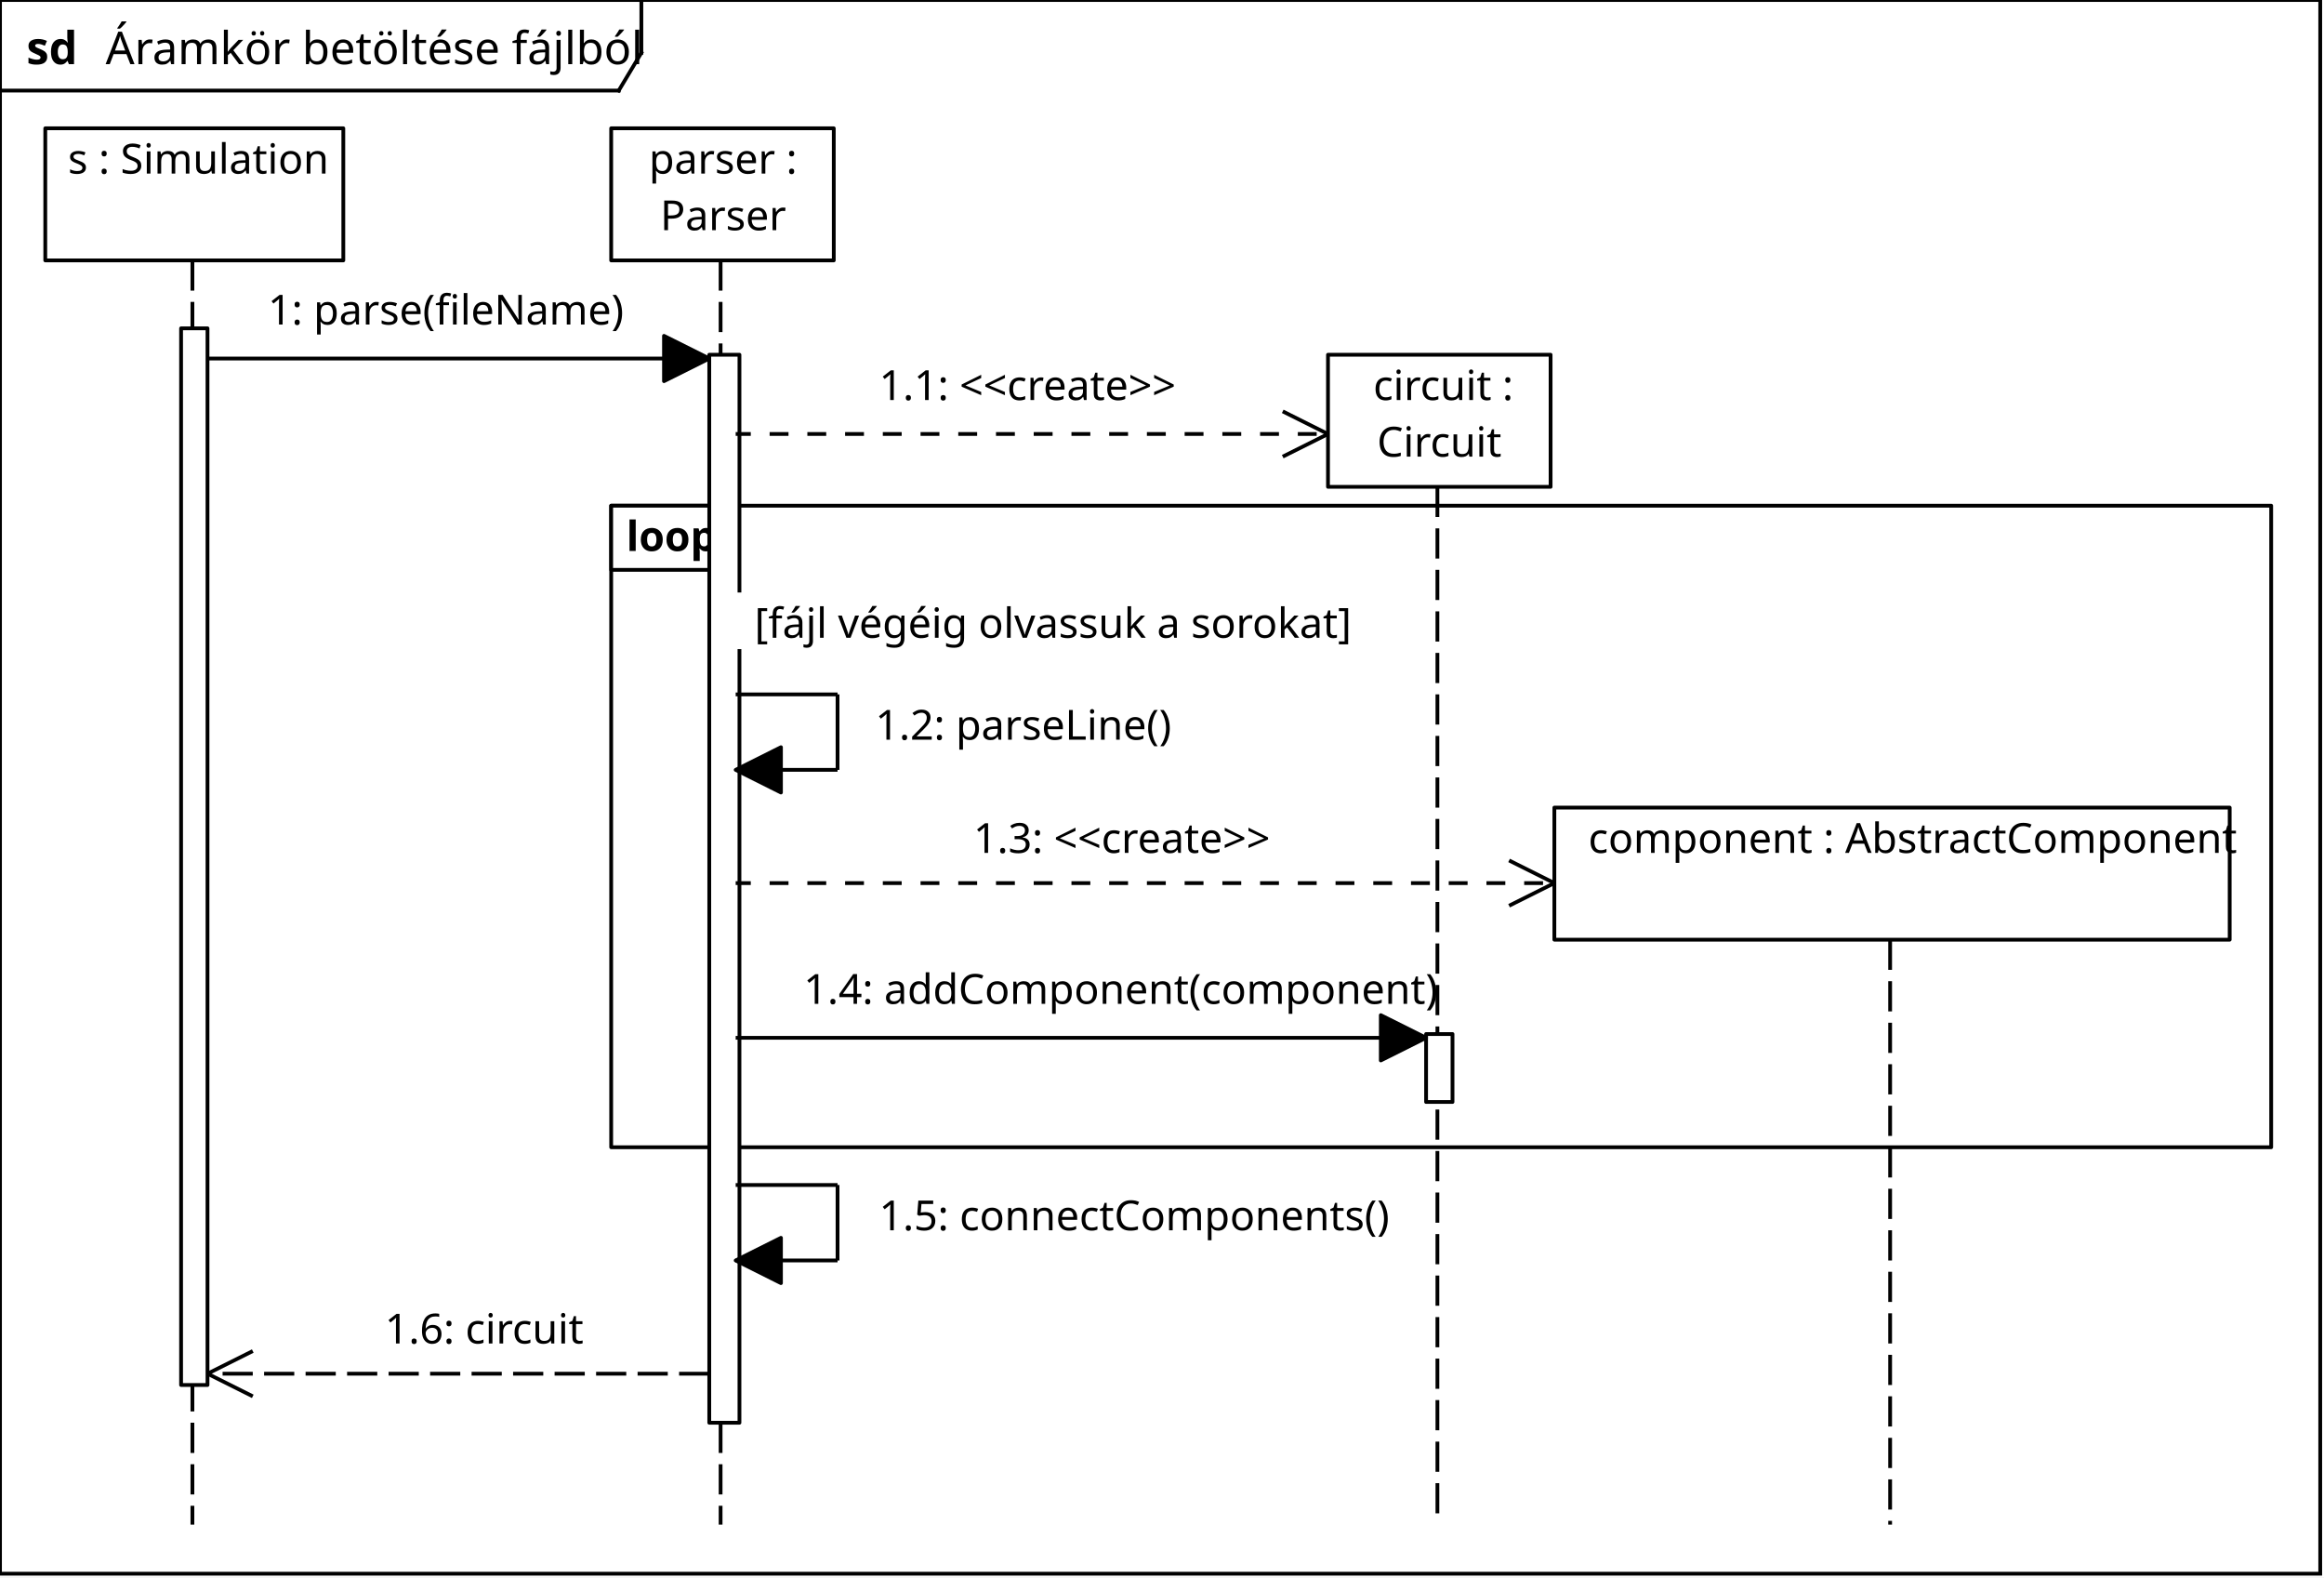
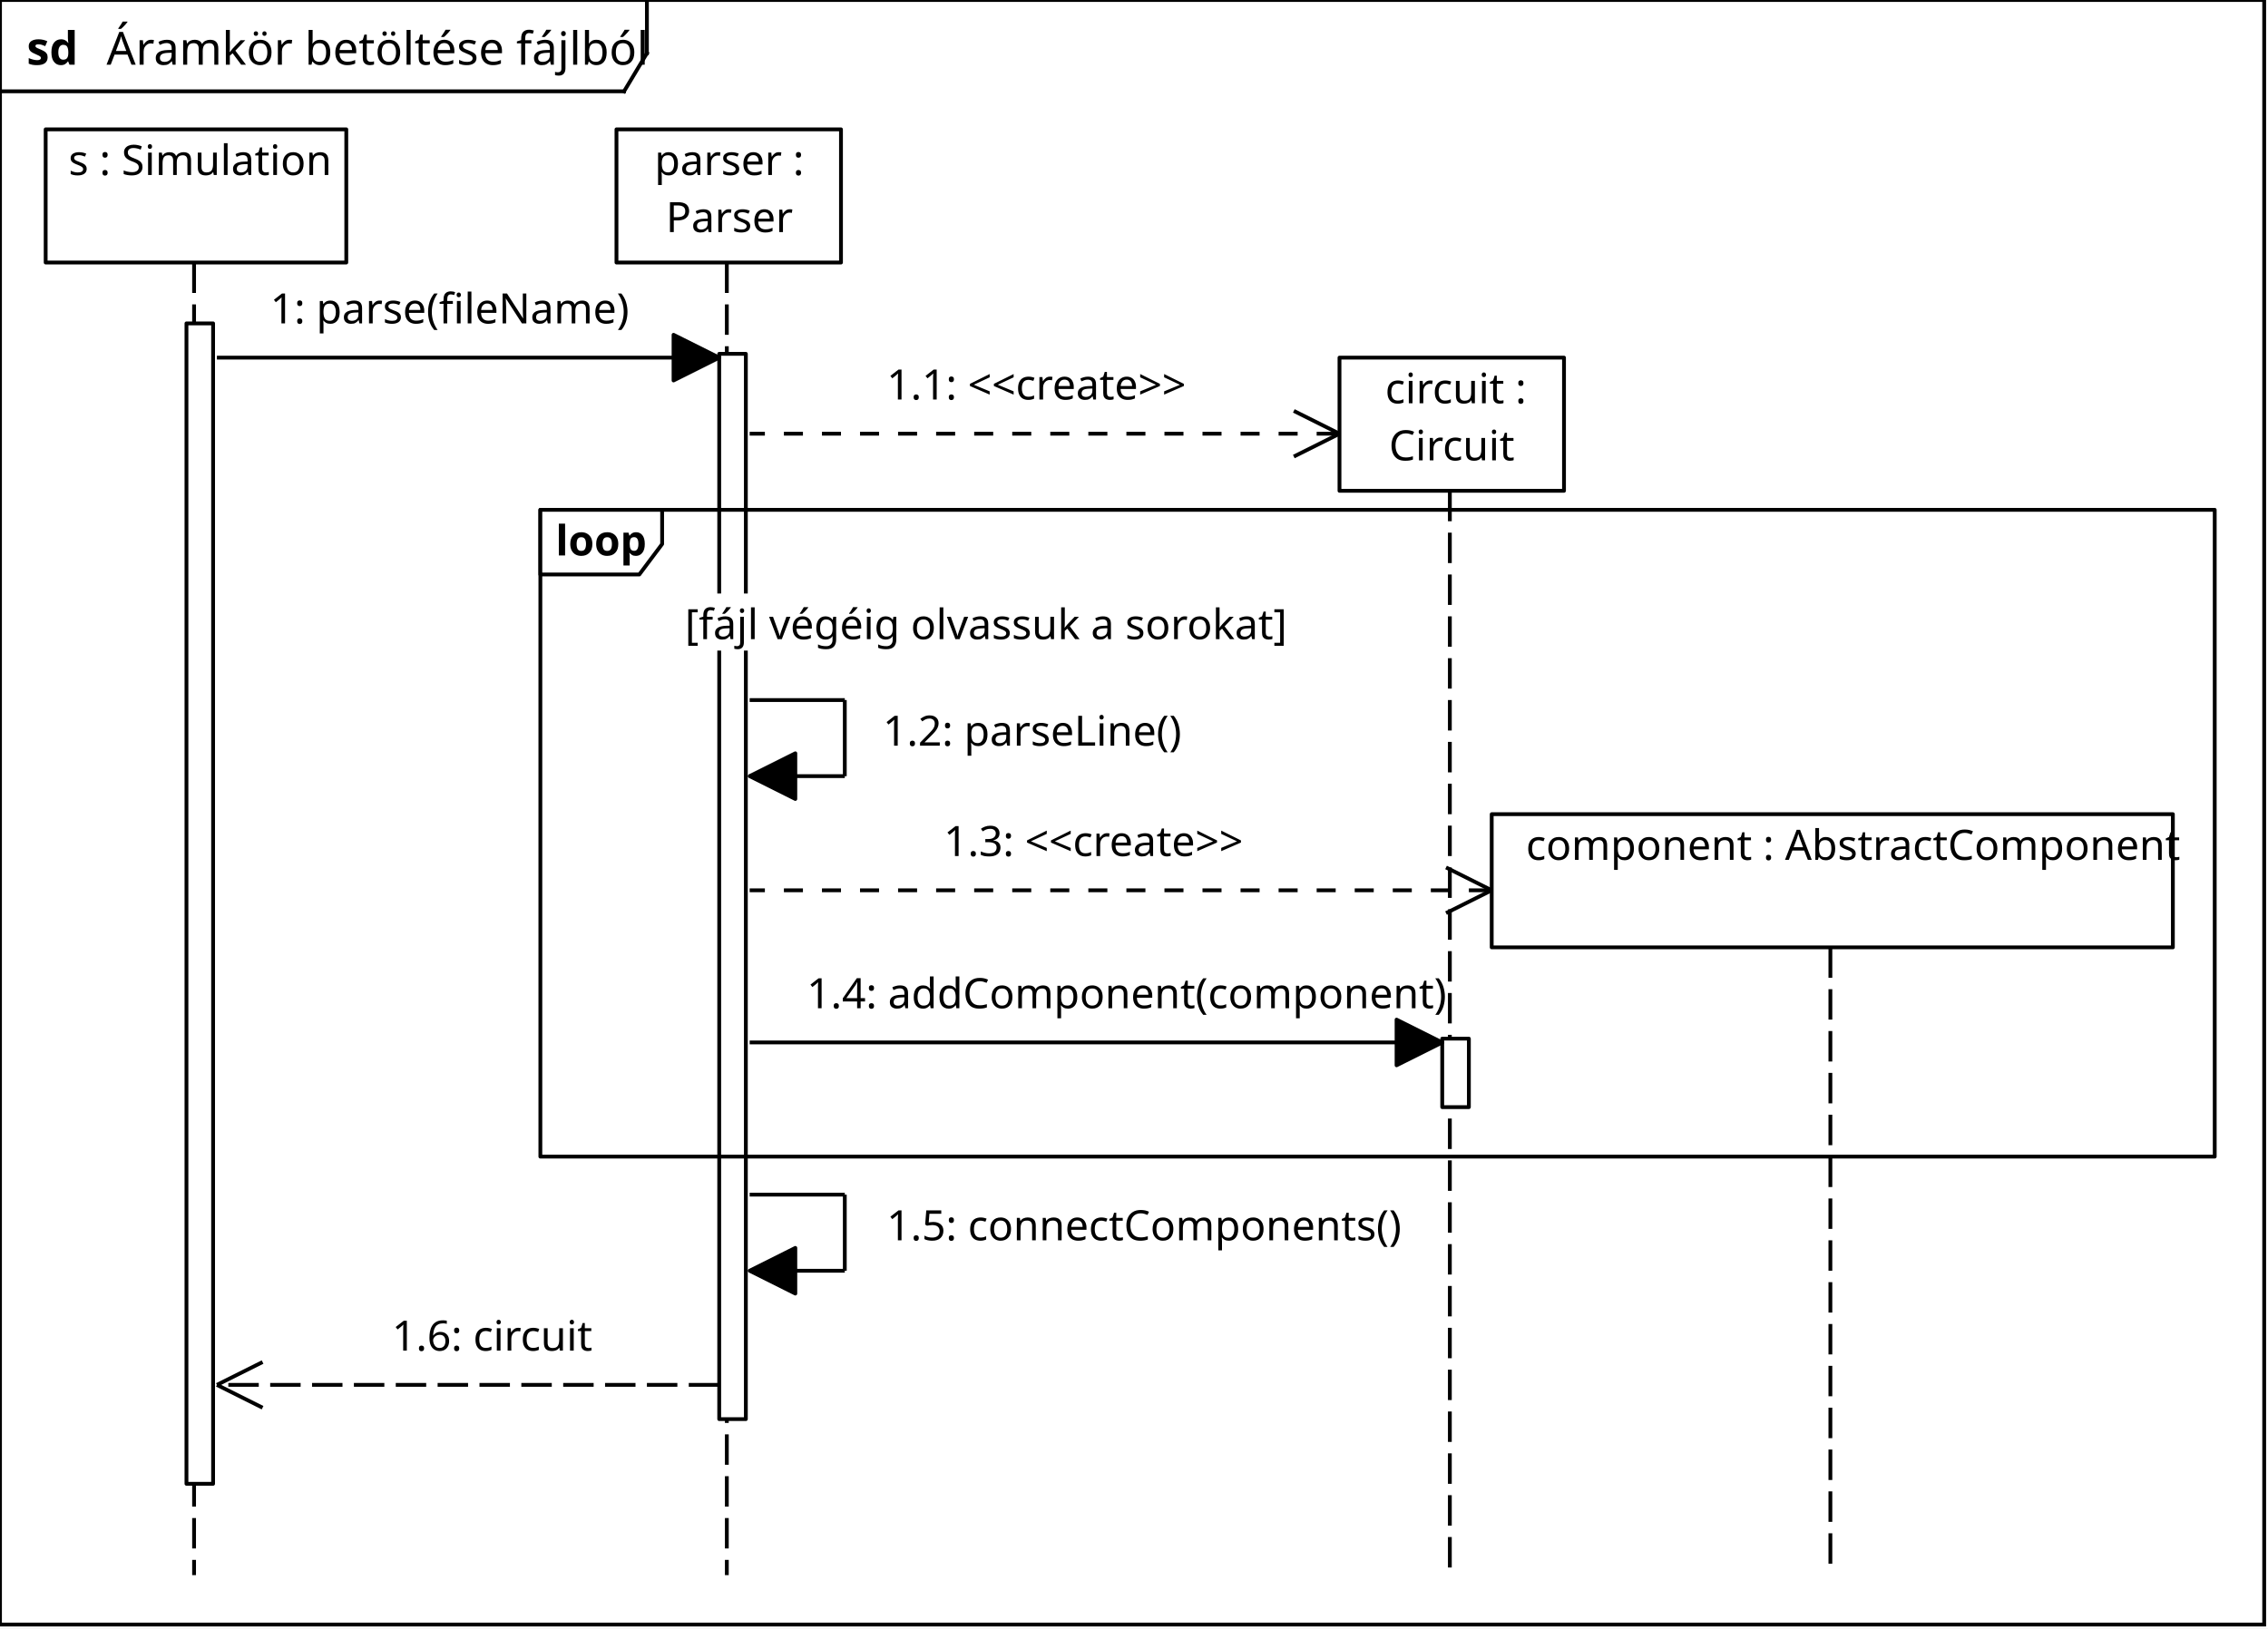
- <svg xmlns="http://www.w3.org/2000/svg" style="fill-opacity:1; color-rendering:auto; color-interpolation:auto; stroke:black; text-rendering:auto; stroke-linecap:square; stroke-miterlimit:10; stroke-opacity:1; shape-rendering:auto; fill:black; stroke-dasharray:none; font-weight:normal; stroke-width:1; font-family:'Dialog'; font-style:normal; stroke-linejoin:miter; font-size:12; stroke-dashoffset:0; image-rendering:auto;" width="616" height="418">
+ <svg xmlns="http://www.w3.org/2000/svg" style="fill-opacity:1; color-rendering:auto; color-interpolation:auto; stroke:black; text-rendering:auto; stroke-linecap:square; stroke-miterlimit:10; stroke-opacity:1; shape-rendering:auto; fill:black; stroke-dasharray:none; font-weight:normal; stroke-width:1; font-family:'Dialog'; font-style:normal; stroke-linejoin:miter; font-size:12; stroke-dashoffset:0; image-rendering:auto;" width="596" height="428">
  <defs id="genericDefs" />
  <g>
    <defs id="defs1">
      <clipPath clipPathUnits="userSpaceOnUse" id="clipPath1">
-         <path d="M-3 -3 L187 -3 L187 197 L-3 197 L-3 -3 Z" />
+         <path d="M-3 -3 L187 -3 L187 207 L-3 207 L-3 -3 Z" />
      </clipPath>
      <clipPath clipPathUnits="userSpaceOnUse" id="clipPath2">
-         <path d="M-3 -3 L67 -3 L67 377 L-3 377 L-3 -3 Z" />
+         <path d="M-3 -3 L67 -3 L67 387 L-3 387 L-3 -3 Z" />
      </clipPath>
      <clipPath clipPathUnits="userSpaceOnUse" id="clipPath3">
-         <path d="M-3 -3 L67 -3 L67 317 L-3 317 L-3 -3 Z" />
+         <path d="M-3 -3 L67 -3 L67 327 L-3 327 L-3 -3 Z" />
      </clipPath>
      <clipPath clipPathUnits="userSpaceOnUse" id="clipPath4">
-         <path d="M-3 -3 L87 -3 L87 377 L-3 377 L-3 -3 Z" />
+         <path d="M-3 -3 L87 -3 L87 387 L-3 387 L-3 -3 Z" />
      </clipPath>
      <clipPath clipPathUnits="userSpaceOnUse" id="clipPath5">
+         <path d="M-3 -3 L14 -3 L14 312 L-3 312 L-3 -3 Z" />
+       </clipPath>
+       <clipPath clipPathUnits="userSpaceOnUse" id="clipPath6">
+         <path d="M-3 -3 L14 -3 L14 25 L-3 25 L-3 -3 Z" />
+       </clipPath>
+       <clipPath clipPathUnits="userSpaceOnUse" id="clipPath7">
        <path d="M-3 -3 L14 -3 L14 287 L-3 287 L-3 -3 Z" />
      </clipPath>
-       <clipPath clipPathUnits="userSpaceOnUse" id="clipPath6">
+       <clipPath clipPathUnits="userSpaceOnUse" id="clipPath8">
        <path d="M-3 -3 L447 -3 L447 177 L-3 177 L-3 -3 Z" />
      </clipPath>
-       <clipPath clipPathUnits="userSpaceOnUse" id="clipPath7">
+       <clipPath clipPathUnits="userSpaceOnUse" id="clipPath9">
        <path d="M0 0 L33 0 L33 18 L0 18 L0 0 Z" />
-       </clipPath>
-       <clipPath clipPathUnits="userSpaceOnUse" id="clipPath8">
-         <path d="M-3 -3 L14 -3 L14 25 L-3 25 L-3 -3 Z" />
-       </clipPath>
-       <clipPath clipPathUnits="userSpaceOnUse" id="clipPath9">
-         <path d="M-3 -3 L15 -3 L15 290 L-3 290 L-3 -3 Z" />
      </clipPath>
      <clipPath clipPathUnits="userSpaceOnUse" id="clipPath10">
        <path d="M-3 -3 L447 -3 L447 159 L-3 159 L-3 -3 Z" />
      </clipPath>
      <clipPath clipPathUnits="userSpaceOnUse" id="clipPath11">
        <path d="M0 0 L170 0 L170 15 L0 15 L0 0 Z" />
      </clipPath>
      <clipPath clipPathUnits="userSpaceOnUse" id="clipPath12">
        <path d="M0 0 L0 4 L440 4 L440 0 Z" />
      </clipPath>
      <clipPath clipPathUnits="userSpaceOnUse" id="clipPath13">
        <path d="M-80 -15 L160 -15 L160 30 L-80 30 L-80 -15 Z" />
      </clipPath>
      <clipPath clipPathUnits="userSpaceOnUse" id="clipPath14">
        <path d="M-180 -15 L360 -15 L360 30 L-180 30 L-180 -15 Z" />
      </clipPath>
      <clipPath clipPathUnits="userSpaceOnUse" id="clipPath15">
        <path d="M-60 -30 L120 -30 L120 60 L-60 60 L-60 -30 Z" />
      </clipPath>
      <clipPath clipPathUnits="userSpaceOnUse" id="clipPath16">
-         <path d="M0 0 L286 0 L286 129 L0 129 L0 0 Z" />
+         <path d="M0 0 L271 0 L271 115 L0 115 L0 0 Z" />
      </clipPath>
      <clipPath clipPathUnits="userSpaceOnUse" id="clipPath17">
-         <path d="M0 0 L155 0 L155 149 L0 149 L0 0 Z" />
+         <path d="M0 0 L141 0 L141 135 L0 135 L0 0 Z" />
      </clipPath>
      <clipPath clipPathUnits="userSpaceOnUse" id="clipPath18">
-         <path d="M0 0 L345 0 L345 129 L0 129 L0 0 Z" />
+         <path d="M0 0 L311 0 L311 115 L0 115 L0 0 Z" />
      </clipPath>
      <clipPath clipPathUnits="userSpaceOnUse" id="clipPath19">
-         <path d="M0 0 L313 0 L313 129 L0 129 L0 0 Z" />
+         <path d="M0 0 L297 0 L297 115 L0 115 L0 0 Z" />
      </clipPath>
      <clipPath clipPathUnits="userSpaceOnUse" id="clipPath20">
-         <path d="M0 0 L263 0 L263 129 L0 129 L0 0 Z" />
+         <path d="M0 0 L247 0 L247 115 L0 115 L0 0 Z" />
      </clipPath>
      <clipPath clipPathUnits="userSpaceOnUse" id="clipPath21">
-         <path d="M0 0 L261 0 L261 129 L0 129 L0 0 Z" />
+         <path d="M-150 -16 L300 -16 L300 32 L-150 32 L-150 -16 Z" />
      </clipPath>
      <clipPath clipPathUnits="userSpaceOnUse" id="clipPath22">
-         <path d="M-150 -15 L300 -15 L300 30 L-150 30 L-150 -15 Z" />
+         <path d="M-70 -16 L140 -16 L140 32 L-70 32 L-70 -16 Z" />
      </clipPath>
      <clipPath clipPathUnits="userSpaceOnUse" id="clipPath23">
-         <path d="M-70 -15 L140 -15 L140 30 L-70 30 L-70 -15 Z" />
+         <path d="M-110 -16 L220 -16 L220 32 L-110 32 L-110 -16 Z" />
      </clipPath>
      <clipPath clipPathUnits="userSpaceOnUse" id="clipPath24">
-         <path d="M-110 -15 L220 -15 L220 30 L-110 30 L-110 -15 Z" />
+         <path d="M-177 -16 L354 -16 L354 32 L-177 32 L-177 -16 Z" />
      </clipPath>
      <clipPath clipPathUnits="userSpaceOnUse" id="clipPath25">
-         <path d="M-178 -15 L356 -15 L356 30 L-178 30 L-178 -15 Z" />
-       </clipPath>
-       <clipPath clipPathUnits="userSpaceOnUse" id="clipPath26">
-         <path d="M-98 -15 L196 -15 L196 30 L-98 30 L-98 -15 Z" />
+         <path d="M-97 -16 L194 -16 L194 32 L-97 32 L-97 -16 Z" />
      </clipPath>
    </defs>
    <g style="fill:white; text-rendering:geometricPrecision; stroke:white;">
-       <rect x="0" y="0" width="616" style="stroke:none;" height="418" />
-       <rect x="8" y="38" transform="translate(-8,-38)" width="615" style="fill:none; stroke:black;" height="417" />
+       <rect x="0" y="0" width="596" style="stroke:none;" height="428" />
+       <rect x="8" y="38" transform="translate(-8,-38)" width="595" style="fill:none; stroke:black;" height="427" />
      <text x="15" y="55" transform="translate(-8,-38)" style="fill:black; stroke:none; font-weight:bold;" xml:space="preserve">sd</text>
      <text x="36" y="55" transform="translate(-8,-38)" style="fill:black; stroke:none;" xml:space="preserve">Áramkör betöltése fájlból</text>
      <line transform="translate(-8,-38)" x1="8" x2="172" y1="62" style="fill:none; stroke:black;" y2="62" />
      <line transform="translate(-8,-38)" x1="178" x2="178" y1="38" style="fill:none; stroke:black;" y2="52" />
      <line transform="translate(-8,-38)" x1="178" x2="172" y1="52" style="fill:none; stroke:black;" y2="62" />
    </g>
-     <g transform="translate(412,214)" style="font-size:11; fill:white; text-rendering:geometricPrecision; font-family:sans-serif; stroke:white;">
+     <g transform="translate(392,214)" style="font-size:11; fill:white; text-rendering:geometricPrecision; font-family:sans-serif; stroke:white;">
      <rect x="0" y="0" width="179" style="clip-path:url(#clipPath1); stroke:none;" height="35" />
    </g>
-     <g transform="translate(412,214)" style="font-size:11; stroke-linecap:butt; text-rendering:geometricPrecision; font-family:sans-serif; stroke-linejoin:round; stroke-miterlimit:0;">
+     <g transform="translate(392,214)" style="font-size:11; stroke-linecap:butt; text-rendering:geometricPrecision; font-family:sans-serif; stroke-linejoin:round; stroke-miterlimit:0;">
      <rect x="0" y="0" width="179" style="clip-path:url(#clipPath1); fill:none;" height="35" />
-       <line x1="89" x2="89" y1="35" style="clip-path:url(#clipPath1); fill:none; stroke-linejoin:bevel; stroke-dasharray:8,3;" y2="190" />
+       <line x1="89" x2="89" y1="35" style="clip-path:url(#clipPath1); fill:none; stroke-linejoin:bevel; stroke-dasharray:8,3;" y2="200" />
    </g>
    <g transform="translate(162,34)" style="font-size:11; fill:white; text-rendering:geometricPrecision; font-family:sans-serif; stroke:white;">
      <rect x="0" y="0" width="59" style="clip-path:url(#clipPath2); stroke:none;" height="35" />
    </g>
    <g transform="translate(162,34)" style="font-size:11; stroke-linecap:butt; text-rendering:geometricPrecision; font-family:sans-serif; stroke-linejoin:round; stroke-miterlimit:0;">
      <rect x="0" y="0" width="59" style="clip-path:url(#clipPath2); fill:none;" height="35" />
-       <line x1="29" x2="29" y1="35" style="clip-path:url(#clipPath2); fill:none; stroke-linejoin:bevel; stroke-dasharray:8,3;" y2="370" />
+       <line x1="29" x2="29" y1="35" style="clip-path:url(#clipPath2); fill:none; stroke-linejoin:bevel; stroke-dasharray:8,3;" y2="380" />
    </g>
    <g transform="translate(352,94)" style="font-size:11; fill:white; text-rendering:geometricPrecision; font-family:sans-serif; stroke:white;">
      <rect x="0" y="0" width="59" style="clip-path:url(#clipPath3); stroke:none;" height="35" />
    </g>
    <g transform="translate(352,94)" style="font-size:11; stroke-linecap:butt; text-rendering:geometricPrecision; font-family:sans-serif; stroke-linejoin:round; stroke-miterlimit:0;">
      <rect x="0" y="0" width="59" style="clip-path:url(#clipPath3); fill:none;" height="35" />
-       <line x1="29" x2="29" y1="35" style="clip-path:url(#clipPath3); fill:none; stroke-linejoin:bevel; stroke-dasharray:8,3;" y2="310" />
+       <line x1="29" x2="29" y1="35" style="clip-path:url(#clipPath3); fill:none; stroke-linejoin:bevel; stroke-dasharray:8,3;" y2="320" />
    </g>
    <g transform="translate(12,34)" style="font-size:11; fill:white; text-rendering:geometricPrecision; font-family:sans-serif; stroke:white;">
      <rect x="0" y="0" width="79" style="clip-path:url(#clipPath4); stroke:none;" height="35" />
    </g>
    <g transform="translate(12,34)" style="font-size:11; stroke-linecap:butt; text-rendering:geometricPrecision; font-family:sans-serif; stroke-linejoin:round; stroke-miterlimit:0;">
      <rect x="0" y="0" width="79" style="clip-path:url(#clipPath4); fill:none;" height="35" />
-       <line x1="39" x2="39" y1="35" style="clip-path:url(#clipPath4); fill:none; stroke-linejoin:bevel; stroke-dasharray:8,3;" y2="370" />
-     </g>
-     <g transform="translate(48,87)" style="font-size:11; fill:white; text-rendering:geometricPrecision; font-family:sans-serif; stroke:white;">
-       <rect x="0" y="0" width="7" style="clip-path:url(#clipPath5); stroke:none;" height="280" />
-     </g>
-     <g transform="translate(48,87)" style="font-size:11; stroke-linecap:butt; text-rendering:geometricPrecision; font-family:sans-serif; stroke-linejoin:round; stroke-miterlimit:0;">
-       <rect x="0" y="0" width="7" style="clip-path:url(#clipPath5); fill:none;" height="280" />
-     </g>
-     <g transform="translate(162,134)" style="font-size:11; stroke-linecap:butt; text-rendering:geometricPrecision; font-family:sans-serif; stroke-linejoin:round; font-weight:bold; stroke-miterlimit:0;">
-       <rect x="0" y="0" width="440" style="clip-path:url(#clipPath6); fill:none;" height="170" />
-     </g>
-     <g transform="translate(162,134)" style="font-size:11; fill:white; text-rendering:geometricPrecision; font-family:sans-serif; stroke:white; font-weight:bold;">
-       <path d="M32 0 L32 9 L26 17 L0 17 L0 0 Z" style="clip-path:url(#clipPath6); stroke:none;" />
-     </g>
-     <g transform="translate(162,134)" style="font-size:11; stroke-linecap:butt; text-rendering:geometricPrecision; font-family:sans-serif; stroke-linejoin:round; font-weight:bold; stroke-miterlimit:0;">
-       <path d="M32 0 L32 9 L26 17 L0 17 L0 0 Z" style="fill:none; clip-path:url(#clipPath6);" />
-     </g>
-     <g transform="translate(162,134)" style="text-rendering:geometricPrecision; font-size:11; font-weight:bold; font-family:sans-serif;">
-       <text x="4" y="12" style="clip-path:url(#clipPath7); stroke:none;" xml:space="preserve">loop</text>
-     </g>
-     <g transform="translate(378,274)" style="font-size:11; fill:white; text-rendering:geometricPrecision; font-family:sans-serif; stroke:white;">
-       <rect x="0" y="0" width="7" style="clip-path:url(#clipPath8); stroke:none;" height="18" />
-     </g>
-     <g transform="translate(378,274)" style="font-size:11; stroke-linecap:butt; text-rendering:geometricPrecision; font-family:sans-serif; stroke-linejoin:round; stroke-miterlimit:0;">
-       <rect x="0" y="0" width="7" style="clip-path:url(#clipPath8); fill:none;" height="18" />
-     </g>
-     <g transform="translate(188,94)" style="font-size:11; fill:white; text-rendering:geometricPrecision; font-family:sans-serif; stroke:white;">
-       <rect x="0" y="0" width="8" style="clip-path:url(#clipPath9); stroke:none;" height="283" />
-     </g>
-     <g transform="translate(188,94)" style="font-size:11; stroke-linecap:butt; text-rendering:geometricPrecision; font-family:sans-serif; stroke-linejoin:round; stroke-miterlimit:0;">
-       <rect x="0" y="0" width="8" style="clip-path:url(#clipPath9); fill:none;" height="283" />
-     </g>
-     <g transform="translate(162,152)" style="font-size:11; fill:white; text-rendering:geometricPrecision; font-family:sans-serif; stroke:white;">
+       <line x1="39" x2="39" y1="35" style="clip-path:url(#clipPath4); fill:none; stroke-linejoin:bevel; stroke-dasharray:8,3;" y2="380" />
+     </g>
+     <g transform="translate(49,85)" style="font-size:11; fill:white; text-rendering:geometricPrecision; font-family:sans-serif; stroke:white;">
+       <rect x="0" y="0" width="7" style="clip-path:url(#clipPath5); stroke:none;" height="305" />
+     </g>
+     <g transform="translate(49,85)" style="font-size:11; stroke-linecap:butt; text-rendering:geometricPrecision; font-family:sans-serif; stroke-linejoin:round; stroke-miterlimit:0;">
+       <rect x="0" y="0" width="7" style="clip-path:url(#clipPath5); fill:none;" height="305" />
+     </g>
+     <g transform="translate(379,273)" style="font-size:11; fill:white; text-rendering:geometricPrecision; font-family:sans-serif; stroke:white;">
+       <rect x="0" y="0" width="7" style="clip-path:url(#clipPath6); stroke:none;" height="18" />
+     </g>
+     <g transform="translate(379,273)" style="font-size:11; stroke-linecap:butt; text-rendering:geometricPrecision; font-family:sans-serif; stroke-linejoin:round; stroke-miterlimit:0;">
+       <rect x="0" y="0" width="7" style="clip-path:url(#clipPath6); fill:none;" height="18" />
+     </g>
+     <g transform="translate(189,93)" style="font-size:11; fill:white; text-rendering:geometricPrecision; font-family:sans-serif; stroke:white;">
+       <rect x="0" y="0" width="7" style="clip-path:url(#clipPath7); stroke:none;" height="280" />
+     </g>
+     <g transform="translate(189,93)" style="font-size:11; stroke-linecap:butt; text-rendering:geometricPrecision; font-family:sans-serif; stroke-linejoin:round; stroke-miterlimit:0;">
+       <rect x="0" y="0" width="7" style="clip-path:url(#clipPath7); fill:none;" height="280" />
+     </g>
+     <g transform="translate(142,134)" style="font-size:11; stroke-linecap:butt; text-rendering:geometricPrecision; font-family:sans-serif; stroke-linejoin:round; font-weight:bold; stroke-miterlimit:0;">
+       <rect x="0" y="0" width="440" style="clip-path:url(#clipPath8); fill:none;" height="170" />
+     </g>
+     <g transform="translate(142,134)" style="font-size:11; fill:white; text-rendering:geometricPrecision; font-family:sans-serif; stroke:white; font-weight:bold;">
+       <path d="M32 0 L32 9 L26 17 L0 17 L0 0 Z" style="clip-path:url(#clipPath8); stroke:none;" />
+     </g>
+     <g transform="translate(142,134)" style="font-size:11; stroke-linecap:butt; text-rendering:geometricPrecision; font-family:sans-serif; stroke-linejoin:round; font-weight:bold; stroke-miterlimit:0;">
+       <path d="M32 0 L32 9 L26 17 L0 17 L0 0 Z" style="fill:none; clip-path:url(#clipPath8);" />
+     </g>
+     <g transform="translate(142,134)" style="text-rendering:geometricPrecision; font-size:11; font-weight:bold; font-family:sans-serif;">
+       <text x="4" y="12" style="clip-path:url(#clipPath9); stroke:none;" xml:space="preserve">loop</text>
+     </g>
+     <g transform="translate(142,151)" style="font-size:11; fill:white; text-rendering:geometricPrecision; font-family:sans-serif; stroke:white;">
      <rect x="28" y="5" width="170" style="clip-path:url(#clipPath10); stroke:none;" height="15" />
    </g>
-     <g style="text-rendering:geometricPrecision; font-size:11; font-family:sans-serif;" transform="translate(190,157)">
+     <g style="text-rendering:geometricPrecision; font-size:11; font-family:sans-serif;" transform="translate(170,156)">
      <text x="10" y="12" style="clip-path:url(#clipPath11); stroke:none;" xml:space="preserve">[fájl végéig olvassuk a sorokat]</text>
    </g>
    <g style="text-rendering:geometricPrecision; font-size:11; font-family:sans-serif;" transform="translate(12,34)">
      <text x="6" y="12" style="clip-path:url(#clipPath13); stroke:none;" xml:space="preserve">s : Simulation</text>
    </g>
-     <g style="text-rendering:geometricPrecision; font-size:11; font-family:sans-serif;" transform="translate(412,214)">
+     <g style="text-rendering:geometricPrecision; font-size:11; font-family:sans-serif;" transform="translate(392,214)">
      <text x="9" y="12" style="clip-path:url(#clipPath14); stroke:none;" xml:space="preserve">component : AbstractComponent</text>
    </g>
    <g style="text-rendering:geometricPrecision; font-size:11; font-family:sans-serif;" transform="translate(352,94)">
      <text x="12" y="12" style="clip-path:url(#clipPath15); stroke:none;" xml:space="preserve">circuit :</text>
      <text x="13" y="27" style="clip-path:url(#clipPath15); stroke:none;" xml:space="preserve">Circuit</text>
    </g>
    <g style="text-rendering:geometricPrecision; font-size:11; font-family:sans-serif;" transform="translate(162,34)">
      <text x="10" y="12" style="clip-path:url(#clipPath15); stroke:none;" xml:space="preserve">parser :</text>
      <text x="13" y="27" style="clip-path:url(#clipPath15); stroke:none;" xml:space="preserve">Parser</text>
    </g>
-     <g transform="translate(132,52)" style="font-size:11; stroke-linecap:butt; stroke-dashoffset:1; text-rendering:geometricPrecision; font-family:sans-serif; stroke-linejoin:round; stroke-dasharray:5;">
-       <line x1="63" x2="220" y1="63" style="clip-path:url(#clipPath16); fill:none;" y2="63" />
-       <line x1="220" x2="208" y1="63" style="stroke-dashoffset:0; clip-path:url(#clipPath16); fill:none; stroke-dasharray:none;" y2="57" />
-       <line x1="220" x2="208" y1="63" style="stroke-dashoffset:0; clip-path:url(#clipPath16); fill:none; stroke-dasharray:none;" y2="69" />
-     </g>
-     <g transform="translate(133,121)" style="font-size:11; stroke-linecap:butt; text-rendering:geometricPrecision; font-family:sans-serif; stroke-linejoin:round;">
-       <line x1="62" x2="89" y1="63" style="clip-path:url(#clipPath17); fill:none;" y2="63" />
-       <line x1="89" x2="89" y1="63" style="clip-path:url(#clipPath17); fill:none;" y2="83" />
-       <line x1="89" x2="62" y1="83" style="clip-path:url(#clipPath17); fill:none;" y2="83" />
-       <polygon style="clip-path:url(#clipPath17); stroke:none;" points=" 62 83 74 89 74 77" />
-       <polygon style="fill:none; clip-path:url(#clipPath17);" points=" 62 83 74 89 74 77" />
-     </g>
-     <g transform="translate(133,171)" style="font-size:11; stroke-linecap:butt; stroke-dashoffset:1; text-rendering:geometricPrecision; font-family:sans-serif; stroke-linejoin:round; stroke-dasharray:5;">
-       <line x1="62" x2="279" y1="63" style="clip-path:url(#clipPath18); fill:none;" y2="63" />
-       <line x1="279" x2="267" y1="63" style="stroke-dashoffset:0; clip-path:url(#clipPath18); fill:none; stroke-dasharray:none;" y2="57" />
-       <line x1="279" x2="267" y1="63" style="stroke-dashoffset:0; clip-path:url(#clipPath18); fill:none; stroke-dasharray:none;" y2="69" />
-     </g>
-     <g transform="translate(132,212)" style="font-size:11; stroke-linecap:butt; text-rendering:geometricPrecision; font-family:sans-serif; stroke-linejoin:round;">
-       <line x1="63" x2="246" y1="63" style="clip-path:url(#clipPath19); fill:none;" y2="63" />
-       <polygon style="clip-path:url(#clipPath19); stroke:none;" points=" 246 63 234 57 234 69" />
-       <polygon style="fill:none; clip-path:url(#clipPath19);" points=" 246 63 234 57 234 69" />
-     </g>
-     <g transform="translate(-8,32)" style="font-size:11; stroke-linecap:butt; text-rendering:geometricPrecision; font-family:sans-serif; stroke-linejoin:round;">
-       <line x1="63" x2="196" y1="63" style="clip-path:url(#clipPath20); fill:none;" y2="63" />
-       <polygon style="clip-path:url(#clipPath20); stroke:none;" points=" 196 63 184 57 184 69" />
-       <polygon style="fill:none; clip-path:url(#clipPath20);" points=" 196 63 184 57 184 69" />
-     </g>
-     <g transform="translate(-6,301)" style="font-size:11; stroke-linecap:butt; text-rendering:geometricPrecision; font-family:sans-serif; stroke-linejoin:round; stroke-dasharray:8,3; stroke-miterlimit:0;">
-       <line x1="194" x2="61" y1="63" style="clip-path:url(#clipPath21); fill:none;" y2="63" />
-       <line x1="61" x2="73" y1="63" style="clip-path:url(#clipPath21); fill:none; stroke-dasharray:none; stroke-miterlimit:10;" y2="69" />
-       <line x1="61" x2="73" y1="63" style="clip-path:url(#clipPath21); fill:none; stroke-dasharray:none; stroke-miterlimit:10;" y2="57" />
-     </g>
-     <g transform="translate(133,251)" style="font-size:11; stroke-linecap:butt; text-rendering:geometricPrecision; font-family:sans-serif; stroke-linejoin:round;">
-       <line x1="62" x2="89" y1="63" style="clip-path:url(#clipPath17); fill:none;" y2="63" />
-       <line x1="89" x2="89" y1="63" style="clip-path:url(#clipPath17); fill:none;" y2="83" />
-       <line x1="89" x2="62" y1="83" style="clip-path:url(#clipPath17); fill:none;" y2="83" />
-       <polygon style="clip-path:url(#clipPath17); stroke:none;" points=" 62 83 74 89 74 77" />
-       <polygon style="fill:none; clip-path:url(#clipPath17);" points=" 62 83 74 89 74 77" />
+     <g transform="translate(141,58)" style="font-size:11; stroke-linecap:butt; stroke-dashoffset:1; text-rendering:geometricPrecision; font-family:sans-serif; stroke-linejoin:round; stroke-dasharray:5;">
+       <line x1="56" x2="211" y1="56" style="clip-path:url(#clipPath16); fill:none;" y2="56" />
+       <line x1="211" x2="199" y1="56" style="stroke-dashoffset:0; clip-path:url(#clipPath16); fill:none; stroke-dasharray:none;" y2="50" />
+       <line x1="211" x2="199" y1="56" style="stroke-dashoffset:0; clip-path:url(#clipPath16); fill:none; stroke-dasharray:none;" y2="62" />
+     </g>
+     <g transform="translate(141,128)" style="font-size:11; stroke-linecap:butt; text-rendering:geometricPrecision; font-family:sans-serif; stroke-linejoin:round;">
+       <line x1="56" x2="81" y1="56" style="clip-path:url(#clipPath17); fill:none;" y2="56" />
+       <line x1="81" x2="81" y1="56" style="clip-path:url(#clipPath17); fill:none;" y2="76" />
+       <line x1="81" x2="56" y1="76" style="clip-path:url(#clipPath17); fill:none;" y2="76" />
+       <polygon style="clip-path:url(#clipPath17); stroke:none;" points=" 56 76 68 82 68 70" />
+       <polygon style="fill:none; clip-path:url(#clipPath17);" points=" 56 76 68 82 68 70" />
+     </g>
+     <g transform="translate(141,178)" style="font-size:11; stroke-linecap:butt; stroke-dashoffset:1; text-rendering:geometricPrecision; font-family:sans-serif; stroke-linejoin:round; stroke-dasharray:5;">
+       <line x1="56" x2="251" y1="56" style="clip-path:url(#clipPath18); fill:none;" y2="56" />
+       <line x1="251" x2="239" y1="56" style="stroke-dashoffset:0; clip-path:url(#clipPath18); fill:none; stroke-dasharray:none;" y2="50" />
+       <line x1="251" x2="239" y1="56" style="stroke-dashoffset:0; clip-path:url(#clipPath18); fill:none; stroke-dasharray:none;" y2="62" />
+     </g>
+     <g transform="translate(141,218)" style="font-size:11; stroke-linecap:butt; text-rendering:geometricPrecision; font-family:sans-serif; stroke-linejoin:round;">
+       <line x1="56" x2="238" y1="56" style="clip-path:url(#clipPath19); fill:none;" y2="56" />
+       <polygon style="clip-path:url(#clipPath19); stroke:none;" points=" 238 56 226 50 226 62" />
+       <polygon style="fill:none; clip-path:url(#clipPath19);" points=" 238 56 226 50 226 62" />
+     </g>
+     <g transform="translate(1,38)" style="font-size:11; stroke-linecap:butt; text-rendering:geometricPrecision; font-family:sans-serif; stroke-linejoin:round;">
+       <line x1="56" x2="188" y1="56" style="clip-path:url(#clipPath20); fill:none;" y2="56" />
+       <polygon style="clip-path:url(#clipPath20); stroke:none;" points=" 188 56 176 50 176 62" />
+       <polygon style="fill:none; clip-path:url(#clipPath20);" points=" 188 56 176 50 176 62" />
+     </g>
+     <g transform="translate(1,308)" style="font-size:11; stroke-linecap:butt; text-rendering:geometricPrecision; font-family:sans-serif; stroke-linejoin:round; stroke-dasharray:8,3; stroke-miterlimit:0;">
+       <line x1="188" x2="56" y1="56" style="clip-path:url(#clipPath20); fill:none;" y2="56" />
+       <line x1="56" x2="68" y1="56" style="clip-path:url(#clipPath20); fill:none; stroke-dasharray:none; stroke-miterlimit:10;" y2="62" />
+       <line x1="56" x2="68" y1="56" style="clip-path:url(#clipPath20); fill:none; stroke-dasharray:none; stroke-miterlimit:10;" y2="50" />
+     </g>
+     <g transform="translate(141,258)" style="font-size:11; stroke-linecap:butt; text-rendering:geometricPrecision; font-family:sans-serif; stroke-linejoin:round;">
+       <line x1="56" x2="81" y1="56" style="clip-path:url(#clipPath17); fill:none;" y2="56" />
+       <line x1="81" x2="81" y1="56" style="clip-path:url(#clipPath17); fill:none;" y2="76" />
+       <line x1="81" x2="56" y1="76" style="clip-path:url(#clipPath17); fill:none;" y2="76" />
+       <polygon style="clip-path:url(#clipPath17); stroke:none;" points=" 56 76 68 82 68 70" />
+       <polygon style="fill:none; clip-path:url(#clipPath17);" points=" 56 76 68 82 68 70" />
    </g>
    <g style="text-rendering:geometricPrecision; font-size:11; font-family:sans-serif;" transform="translate(222,314)">
-       <text x="11" y="12" style="clip-path:url(#clipPath22); stroke:none;" xml:space="preserve">1.5: connectComponents()</text>
-     </g>
-     <g style="text-rendering:geometricPrecision; font-size:11; font-family:sans-serif;" transform="translate(92,344)">
-       <text x="10" y="12" style="clip-path:url(#clipPath23); stroke:none;" xml:space="preserve">1.6: circuit</text>
-     </g>
-     <g style="text-rendering:geometricPrecision; font-size:11; font-family:sans-serif;" transform="translate(61,74)">
-       <text x="10" y="12" style="clip-path:url(#clipPath24); stroke:none;" xml:space="preserve">1: parse(fileName)</text>
-     </g>
-     <g style="text-rendering:geometricPrecision; font-size:11; font-family:sans-serif;" transform="translate(201,254)">
-       <text x="12" y="12" style="clip-path:url(#clipPath25); stroke:none;" xml:space="preserve">1.4: addComponent(component)</text>
-     </g>
-     <g style="text-rendering:geometricPrecision; font-size:11; font-family:sans-serif;" transform="translate(247,214)">
-       <text x="11" y="12" style="clip-path:url(#clipPath26); stroke:none;" xml:space="preserve">1.3: &lt;&lt;create&gt;&gt;</text>
+       <text x="11" y="12" style="clip-path:url(#clipPath21); stroke:none;" xml:space="preserve">1.5: connectComponents()</text>
+     </g>
+     <g style="text-rendering:geometricPrecision; font-size:11; font-family:sans-serif;" transform="translate(93,343)">
+       <text x="10" y="12" style="clip-path:url(#clipPath22); stroke:none;" xml:space="preserve">1.6: circuit</text>
+     </g>
+     <g style="text-rendering:geometricPrecision; font-size:11; font-family:sans-serif;" transform="translate(61,73)">
+       <text x="10" y="12" style="clip-path:url(#clipPath23); stroke:none;" xml:space="preserve">1: parse(fileName)</text>
+     </g>
+     <g style="text-rendering:geometricPrecision; font-size:11; font-family:sans-serif;" transform="translate(201,253)">
+       <text x="11" y="12" style="clip-path:url(#clipPath24); stroke:none;" xml:space="preserve">1.4: addComponent(component)</text>
+     </g>
+     <g style="text-rendering:geometricPrecision; font-size:11; font-family:sans-serif;" transform="translate(238,213)">
+       <text x="10" y="12" style="clip-path:url(#clipPath25); stroke:none;" xml:space="preserve">1.3: &lt;&lt;create&gt;&gt;</text>
    </g>
    <g style="text-rendering:geometricPrecision; font-size:11; font-family:sans-serif;" transform="translate(222,184)">
-       <text x="10" y="12" style="clip-path:url(#clipPath26); stroke:none;" xml:space="preserve">1.2: parseLine()</text>
-     </g>
-     <g style="text-rendering:geometricPrecision; font-size:11; font-family:sans-serif;" transform="translate(222,94)">
-       <text x="11" y="12" style="clip-path:url(#clipPath26); stroke:none;" xml:space="preserve">1.1: &lt;&lt;create&gt;&gt;</text>
+       <text x="10" y="12" style="clip-path:url(#clipPath25); stroke:none;" xml:space="preserve">1.2: parseLine()</text>
+     </g>
+     <g style="text-rendering:geometricPrecision; font-size:11; font-family:sans-serif;" transform="translate(223,93)">
+       <text x="10" y="12" style="clip-path:url(#clipPath25); stroke:none;" xml:space="preserve">1.1: &lt;&lt;create&gt;&gt;</text>
    </g>
  </g>
</svg>
